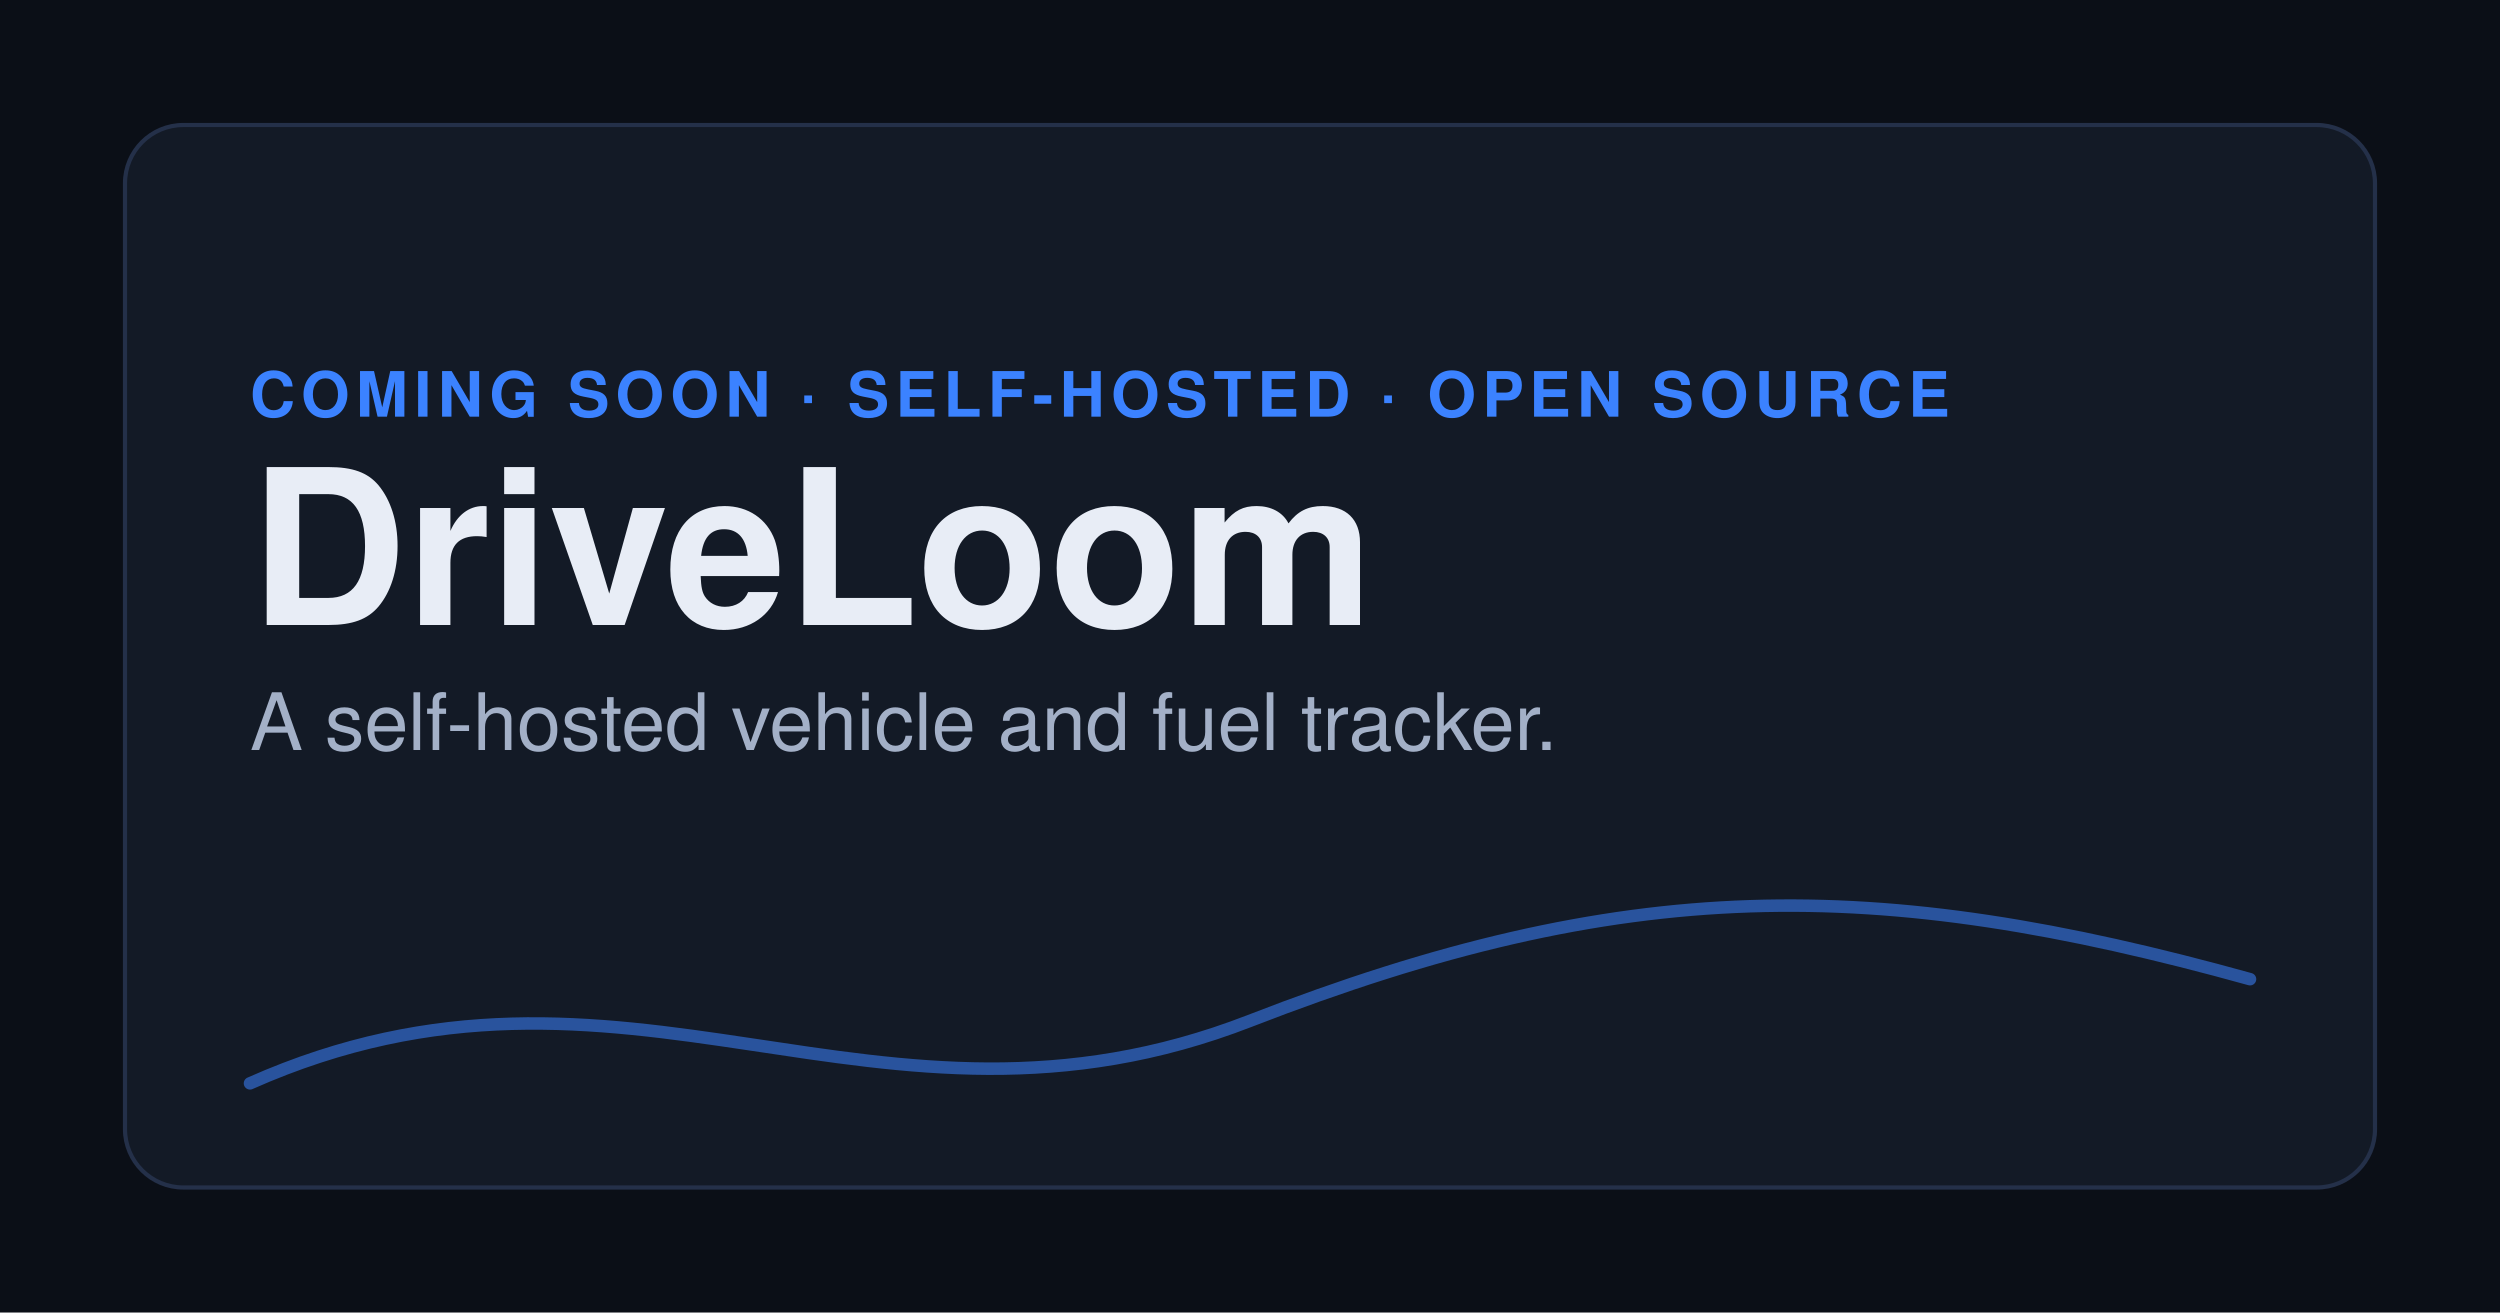
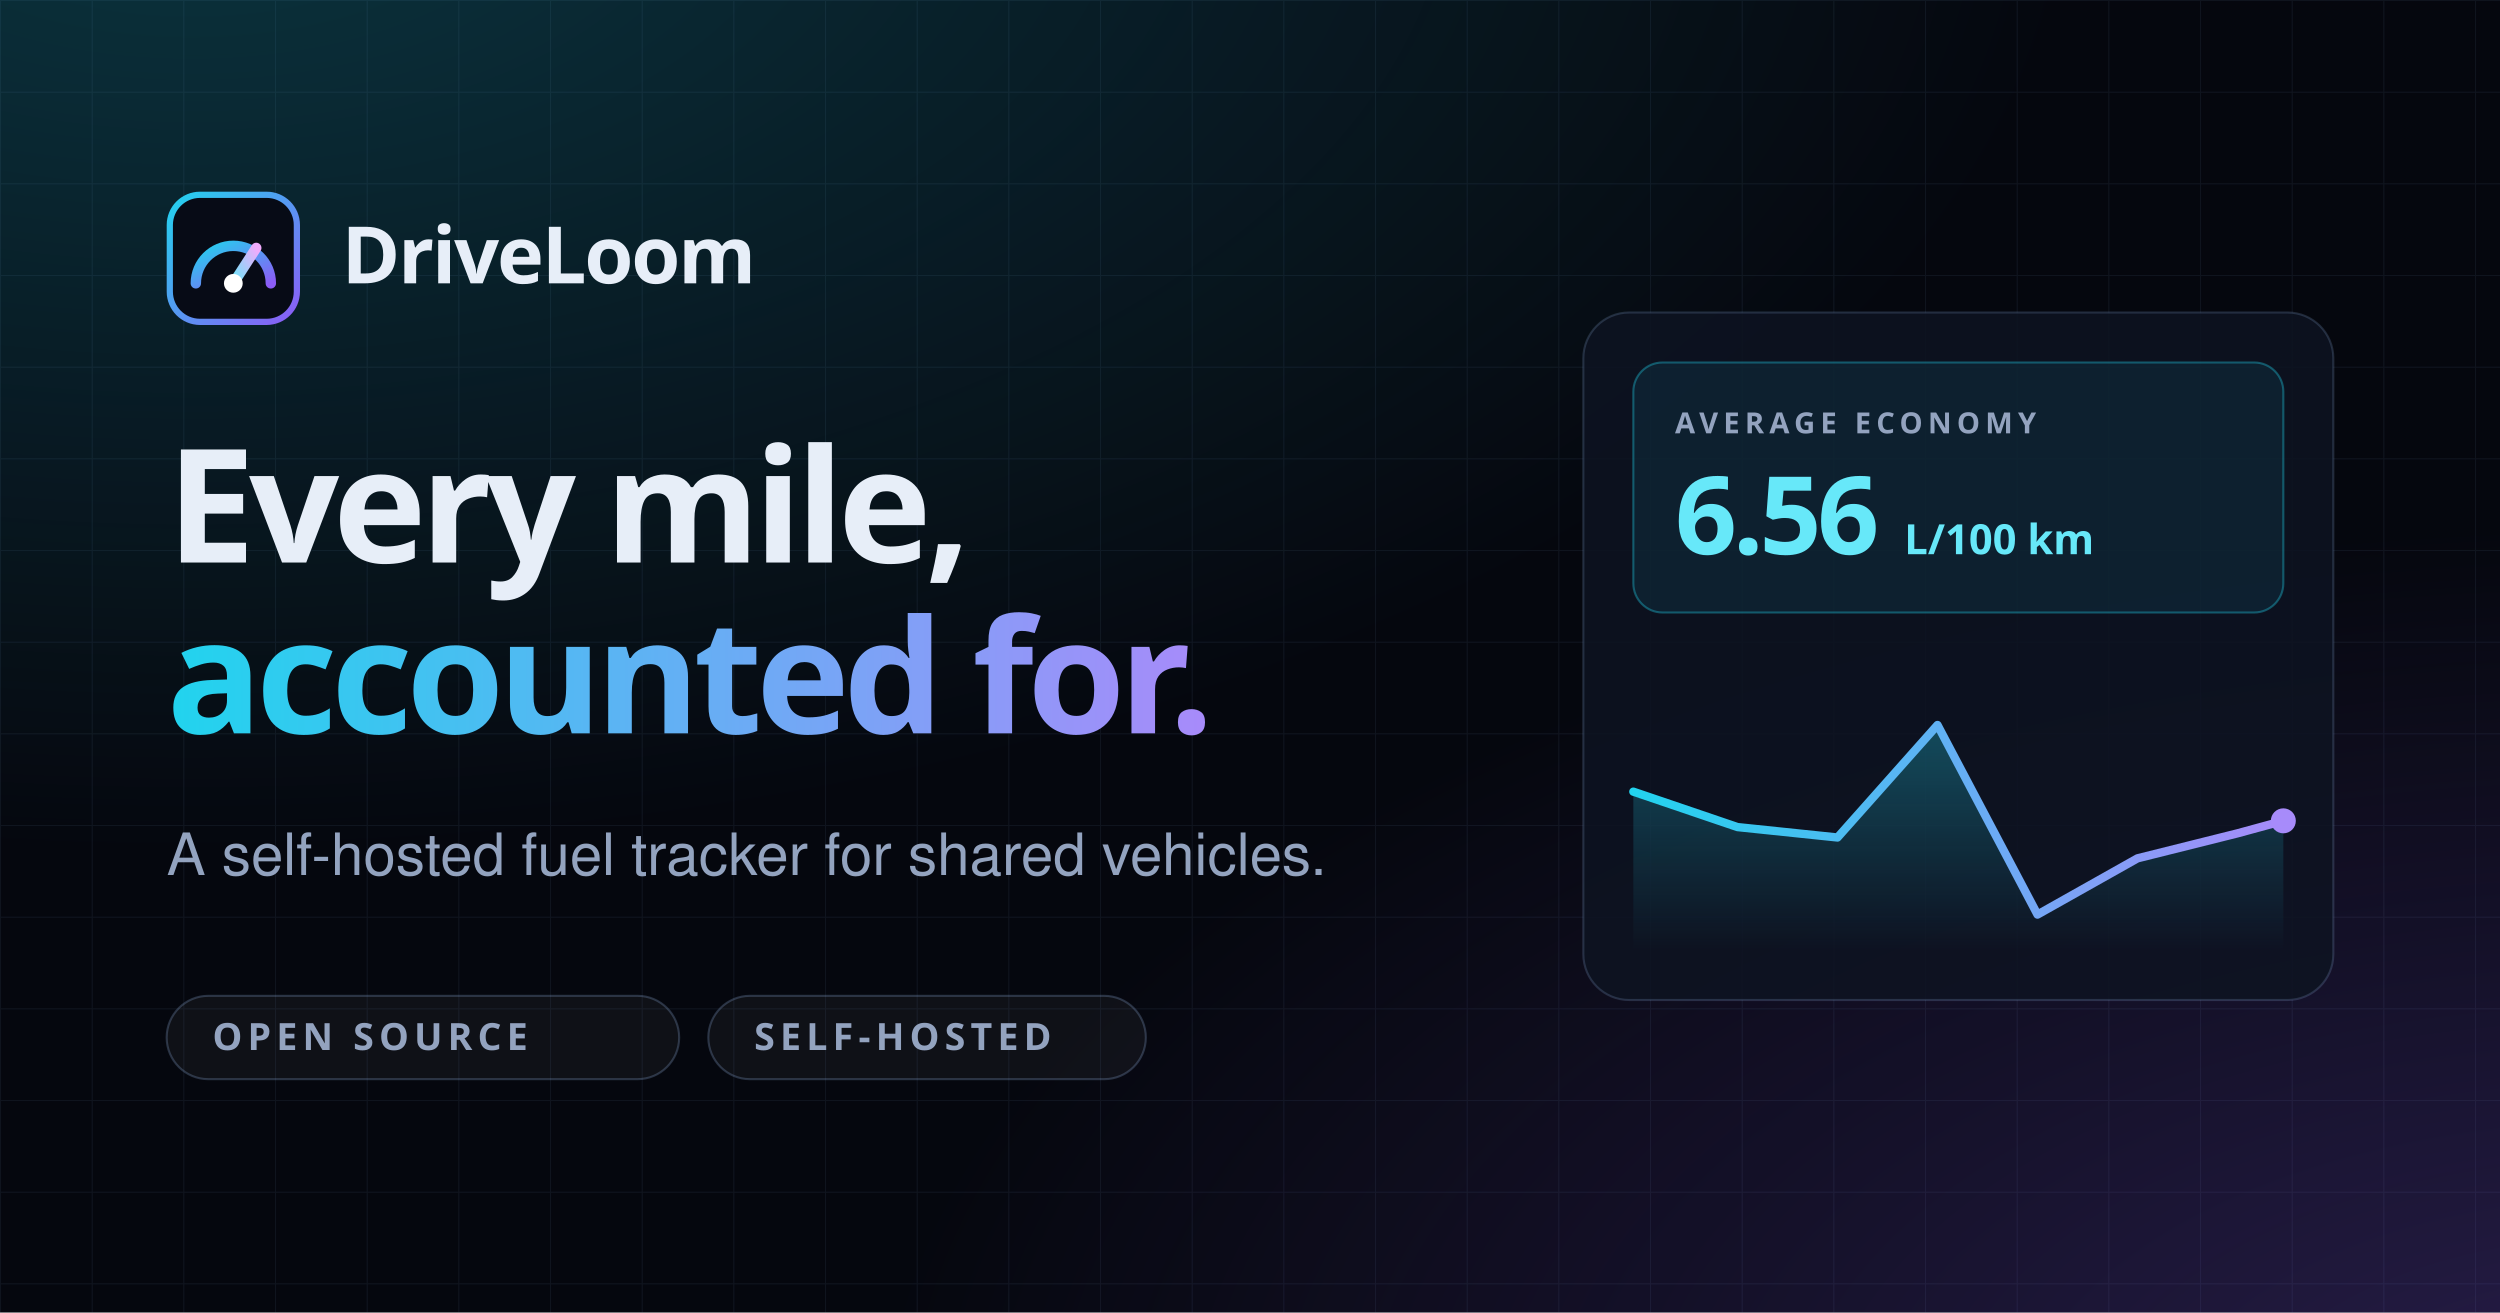
<svg xmlns="http://www.w3.org/2000/svg" width="1200" height="630" viewBox="0 0 1200 630">
-   <rect width="1200" height="630" fill="#0b0f17" />
-   <rect x="60" y="60" width="1080" height="510" rx="28" fill="#131a26" stroke="#243049" stroke-width="2" />
-   <path d="M120 520 C 300 440, 420 560, 600 490 S 900 420, 1080 470" fill="none" stroke="#3b82ff" stroke-width="6" stroke-linecap="round" opacity=".55" />
-   <text x="120" y="200" font-family="system-ui, 'Segoe UI', Helvetica, Arial, sans-serif" font-size="30" font-weight="600" letter-spacing="3" fill="#3b82ff">COMING SOON · SELF-HOSTED · OPEN SOURCE</text>
-   <text x="120" y="300" font-family="system-ui, 'Segoe UI', Helvetica, Arial, sans-serif" font-size="104" font-weight="700" fill="#e8edf6">DriveLoom</text>
-   <text x="120" y="360" font-family="system-ui, 'Segoe UI', Helvetica, Arial, sans-serif" font-size="38" fill="#a3b0c7">A self-hosted vehicle and fuel tracker.</text>
+   <defs>
+     <radialGradient id="glow1" cx="8%" cy="-10%" r="75%">
+       <stop offset="0" stop-color="#22d3ee" stop-opacity=".22" />
+       <stop offset="1" stop-color="#22d3ee" stop-opacity="0" />
+     </radialGradient>
+     <radialGradient id="glow2" cx="105%" cy="110%" r="70%">
+       <stop offset="0" stop-color="#8b5cf6" stop-opacity=".26" />
+       <stop offset="1" stop-color="#8b5cf6" stop-opacity="0" />
+     </radialGradient>
+     <linearGradient id="sig" x1="0" y1="0" x2="1" y2="0">
+       <stop offset="0" stop-color="#22d3ee" />
+       <stop offset="1" stop-color="#a78bfa" />
+     </linearGradient>
+     <linearGradient id="area" x1="0" y1="0" x2="0" y2="1">
+       <stop offset="0" stop-color="#22d3ee" stop-opacity=".3" />
+       <stop offset="1" stop-color="#22d3ee" stop-opacity="0" />
+     </linearGradient>
+     <linearGradient id="g" x1="0" y1="0" x2="1" y2="1">
+       <stop offset="0" stop-color="#22d3ee" />
+       <stop offset="1" stop-color="#8b5cf6" />
+     </linearGradient>
+     <linearGradient id="n" x1="0" y1="1" x2="1" y2="0">
+       <stop offset="0" stop-color="#67e8f9" />
+       <stop offset="1" stop-color="#f0abfc" />
+     </linearGradient>
+     <pattern id="grid" width="44" height="44" patternUnits="userSpaceOnUse">
+       <path d="M44 0H0V44" fill="none" stroke="#94c5ff" stroke-opacity=".07" />
+     </pattern>
+   </defs>
+   <rect width="1200" height="630" fill="#05070e" />
+   <rect width="1200" height="630" fill="url(#grid)" />
+   <rect width="1200" height="630" fill="url(#glow1)" />
+   <rect width="1200" height="630" fill="url(#glow2)" />
+   <g transform="translate(80 92)">
+     <rect width="64" height="64" rx="16" fill="#070b16" />
+     <rect x="1.5" y="1.5" width="61" height="61" rx="14.5" fill="none" stroke="url(#g)" stroke-width="3" />
+     <path d="M14 44a18 18 0 1 1 36 0" fill="none" stroke="url(#g)" stroke-width="5" stroke-linecap="round" />
+     <path d="M32 44 43 27" stroke="url(#n)" stroke-width="5" stroke-linecap="round" />
+     <circle cx="32" cy="44" r="4.5" fill="#fff" />
+     <text x="84" y="44" font-family="Space Grotesk" font-weight="700" font-size="38" letter-spacing="-1" fill="#e7eef8">DriveLoom</text>
+   </g>
+   <text x="80" y="270" font-family="Space Grotesk" font-weight="600" font-size="76" letter-spacing="-3" fill="#e7eef8">Every mile,</text>
+   <text x="80" y="352" font-family="Space Grotesk" font-weight="600" font-size="76" letter-spacing="-3" fill="url(#sig)">accounted for.</text>
+   <text x="80" y="420" font-family="system-ui, 'Segoe UI', Helvetica, Arial, sans-serif" font-size="28" fill="#93a3bf">A self-hosted fuel tracker for shared vehicles.</text>
+   <g font-family="JetBrains Mono" font-size="18" font-weight="600" letter-spacing="2.5" fill="#93a3bf">
+     <rect x="80" y="478" width="246" height="40" rx="20" fill="#ffffff" fill-opacity=".04" stroke="#94b4e6" stroke-opacity=".25" />
+     <text x="102" y="504">OPEN SOURCE</text>
+     <rect x="340" y="478" width="210" height="40" rx="20" fill="#ffffff" fill-opacity=".04" stroke="#94b4e6" stroke-opacity=".25" />
+     <text x="362" y="504">SELF-HOSTED</text>
+   </g>
+   <g transform="translate(760 150)">
+     <rect width="360" height="330" rx="22" fill="#0d1321" fill-opacity=".85" stroke="#94b4e6" stroke-opacity=".2" />
+     <path d="M28 0h304" stroke="url(#sig)" stroke-width="1.5" />
+     <rect x="24" y="24" width="312" height="120" rx="14" fill="#22d3ee" fill-opacity=".08" stroke="#22d3ee" stroke-opacity=".35" />
+     <text x="44" y="58" font-family="JetBrains Mono" font-size="14" font-weight="600" letter-spacing="2.5" fill="#93a3bf">AVERAGE ECONOMY</text>
+     <text x="44" y="116" font-family="JetBrains Mono" font-size="52" font-weight="600" letter-spacing="-2" fill="#67e8f9">6.56<tspan font-size="20" dx="12" letter-spacing="0">L/100 km</tspan>
+     </text>
+     <path d="M24 230 L74 247 L122 252 L170 198 L218 289 L266 262 L314 250 L336 244 L336 306 L24 306 Z" fill="url(#area)" />
+     <path d="M24 230 L74 247 L122 252 L170 198 L218 289 L266 262 L314 250 L336 244" fill="none" stroke="url(#sig)" stroke-width="4" stroke-linecap="round" stroke-linejoin="round" />
+     <circle cx="336" cy="244" r="6" fill="#a78bfa" />
+   </g>
</svg>
